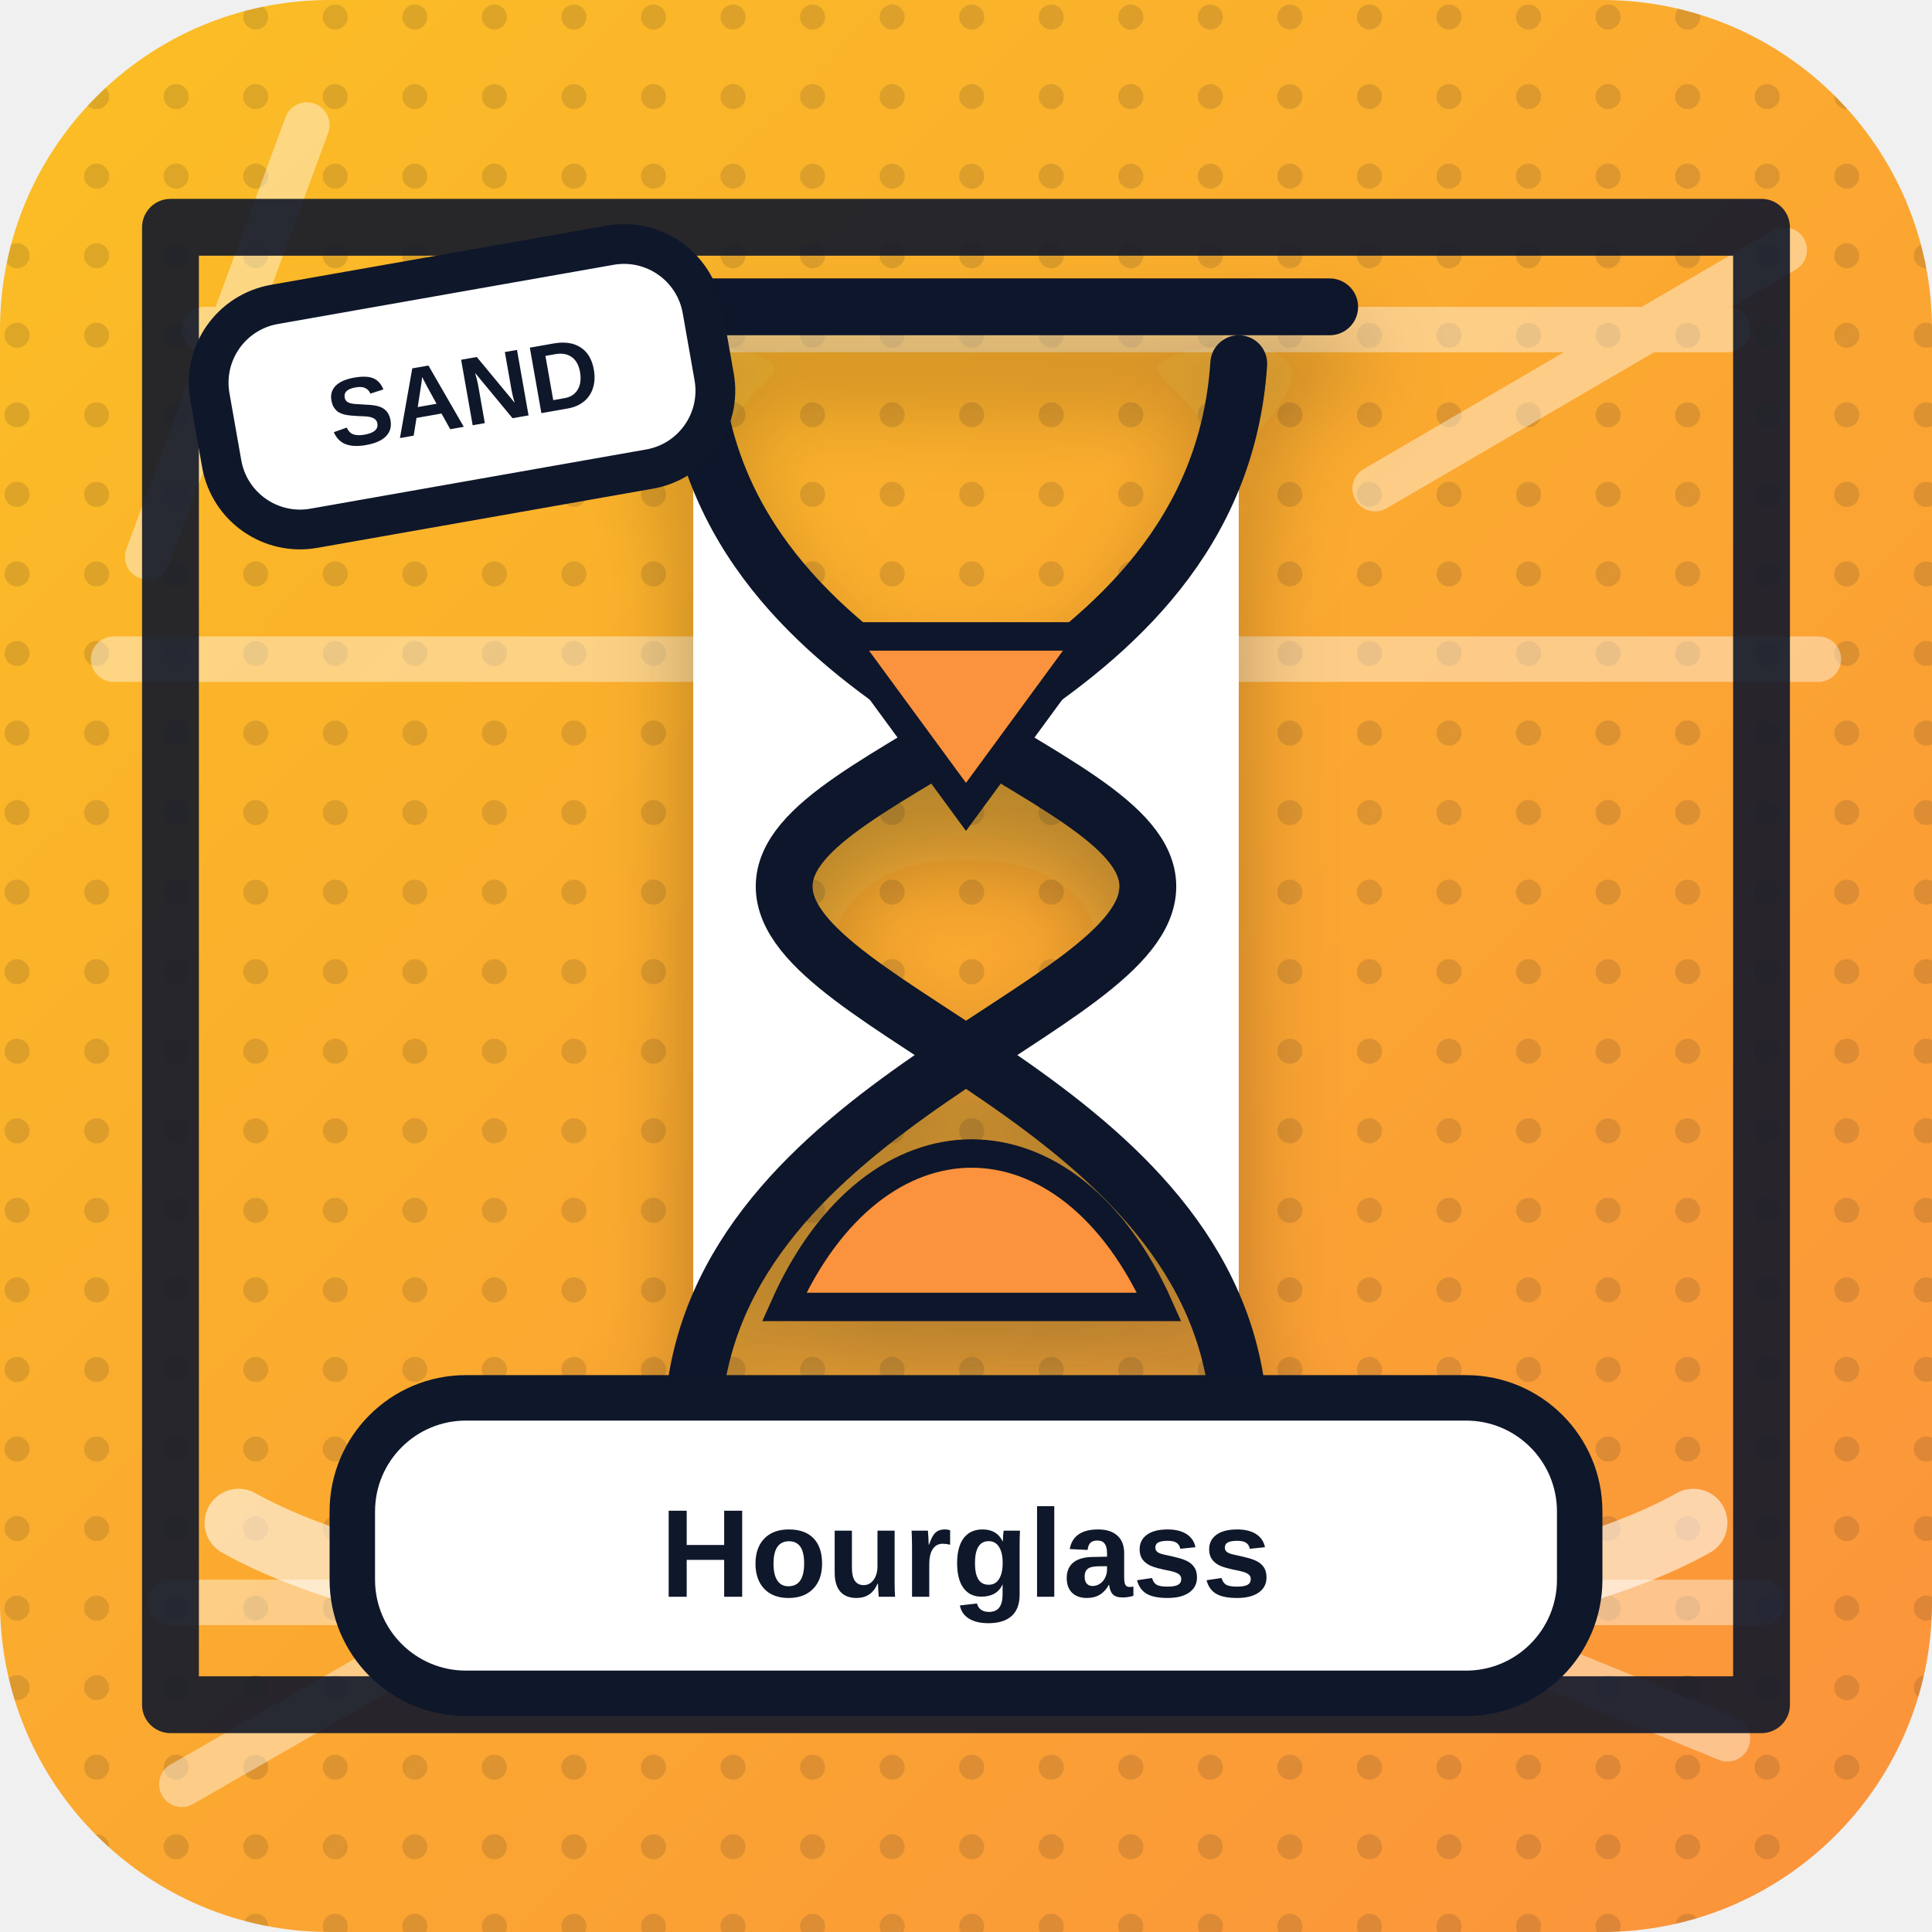
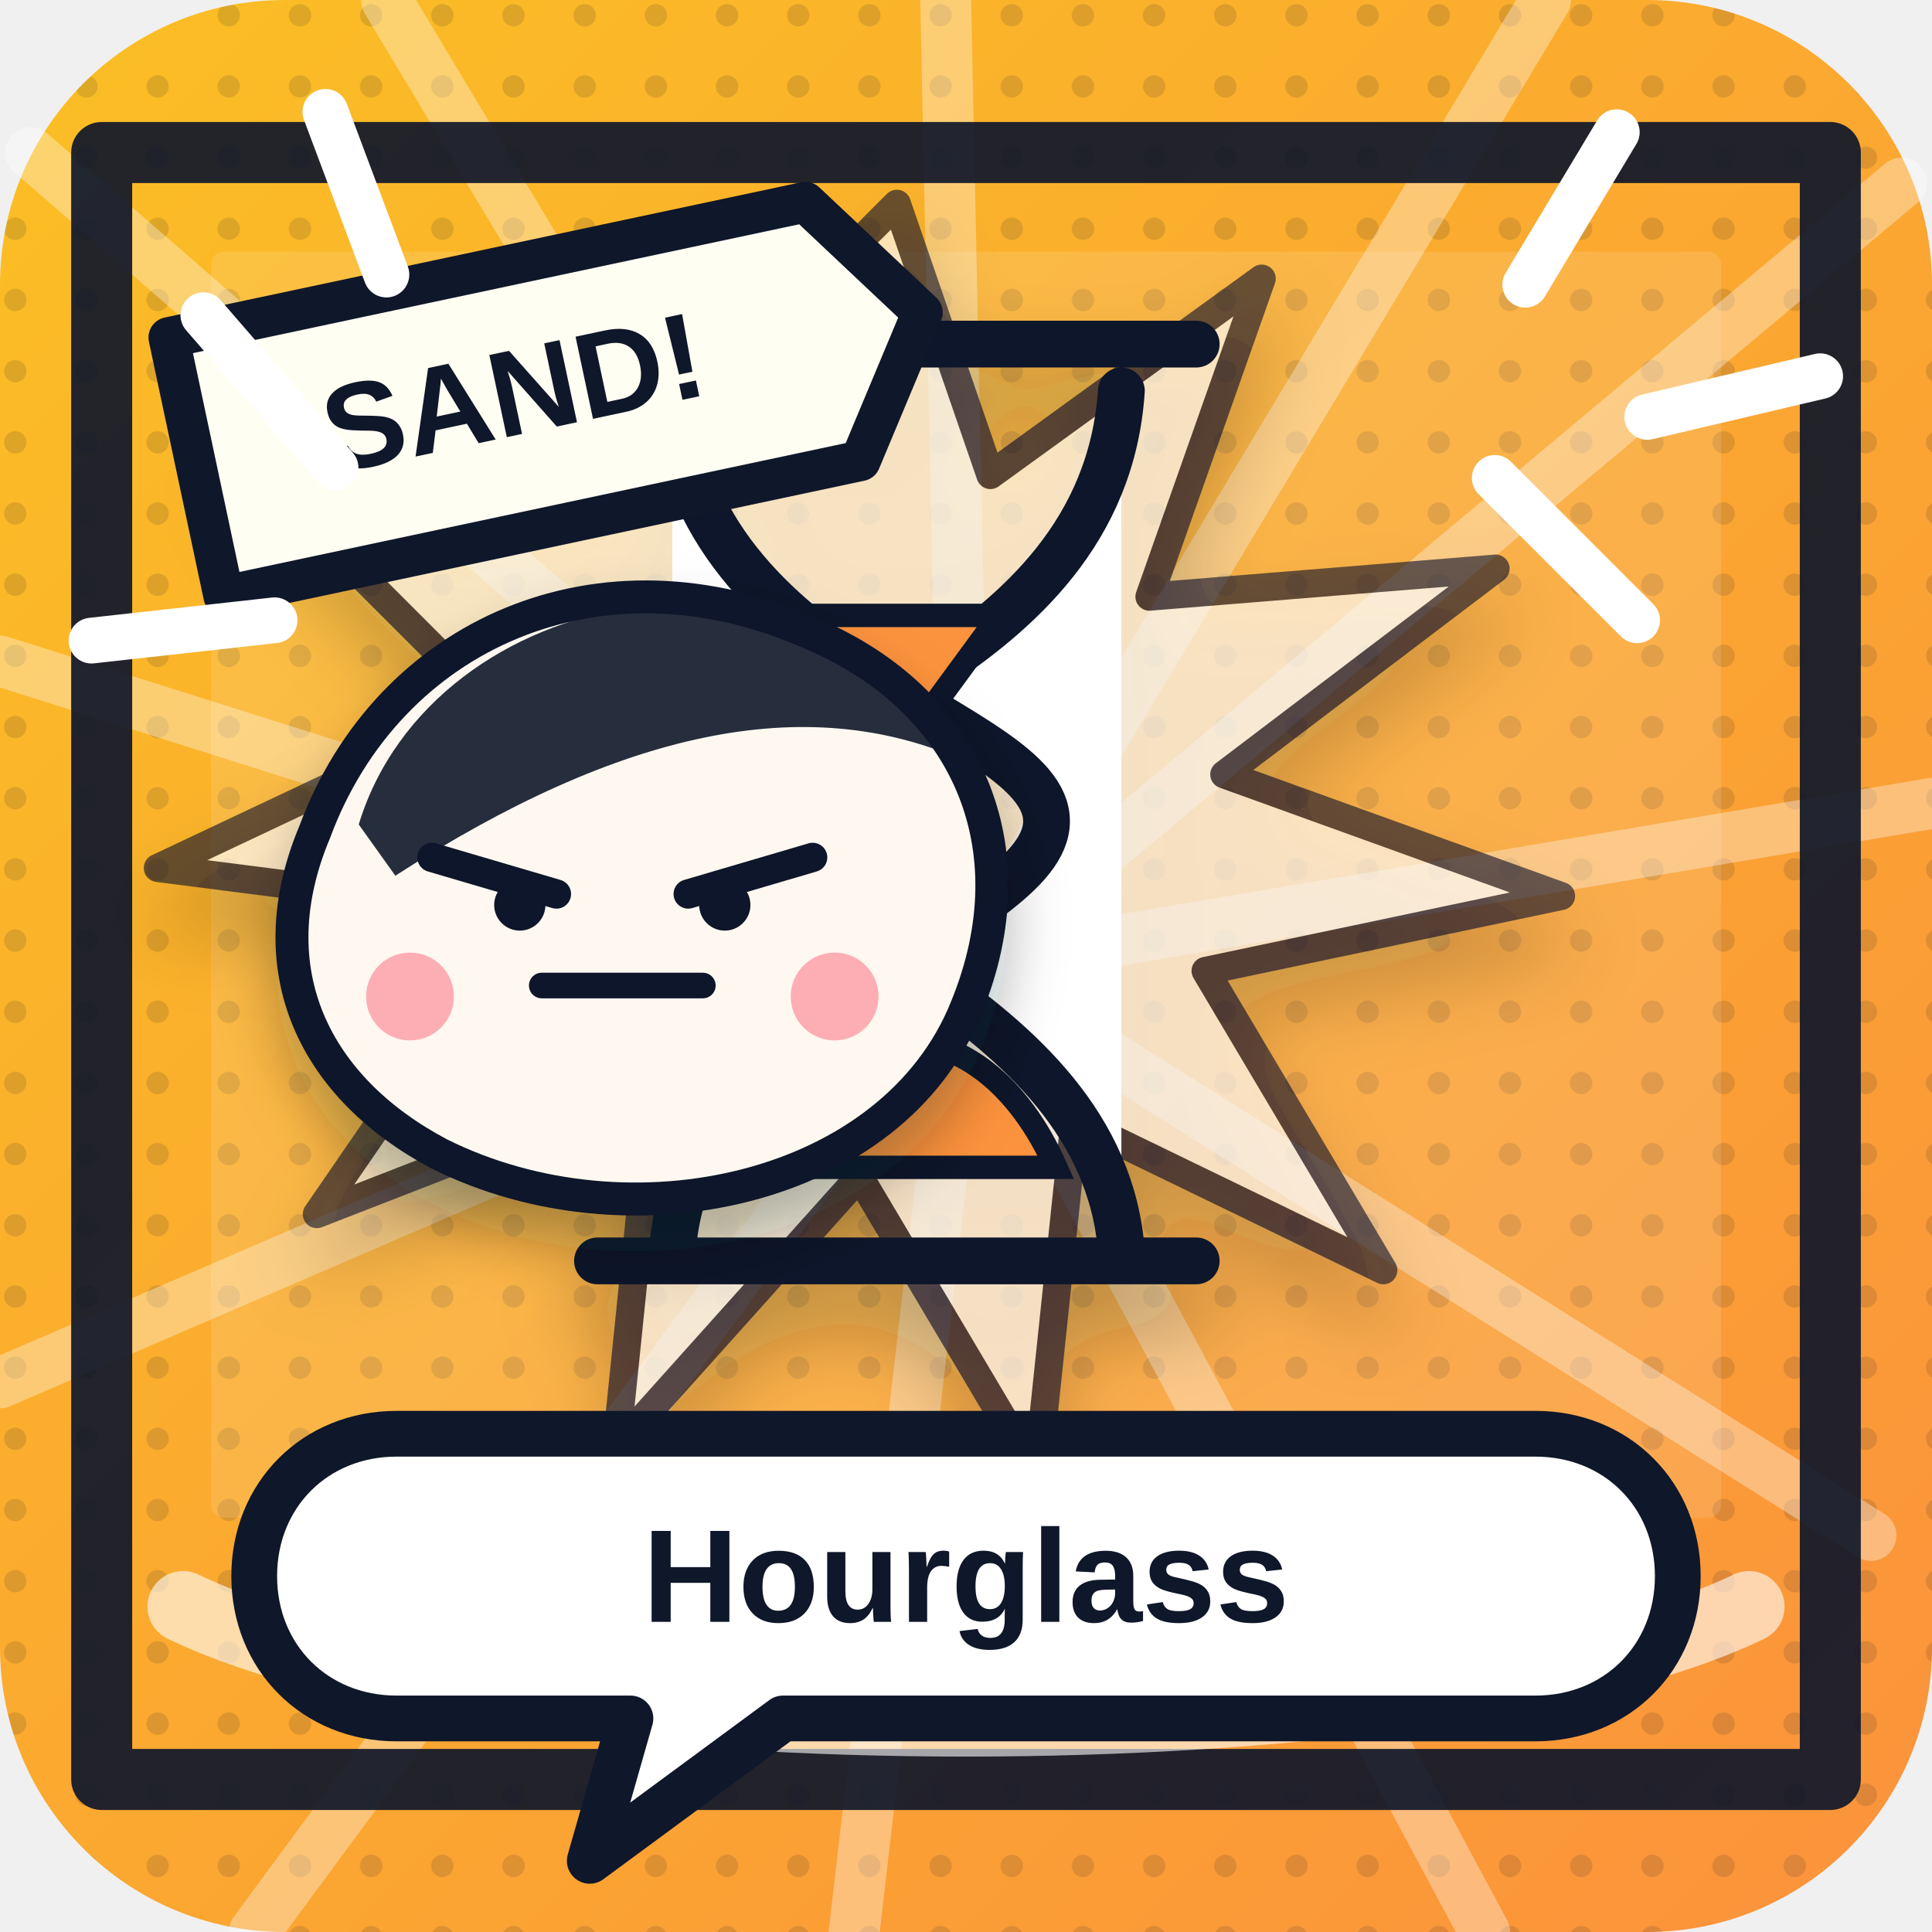
- <svg xmlns="http://www.w3.org/2000/svg" viewBox="0 0 340 340" role="img" aria-label="Hourglass manga classroom tool icon">
+ <svg xmlns="http://www.w3.org/2000/svg" viewBox="0 0 380 380" role="img" aria-label="Hourglass manga classroom tool icon">
  <defs>
    <linearGradient id="bg" x1="0" y1="0" x2="1" y2="1">
      <stop offset="0" stop-color="#fbbf24" />
      <stop offset="1" stop-color="#fb923c" />
    </linearGradient>
    <pattern id="dots" width="14" height="14" patternUnits="userSpaceOnUse">
      <circle cx="3" cy="3" r="2.2" fill="#0f172a" opacity=".13" />
    </pattern>
    <filter id="shadow" x="-20%" y="-20%" width="140%" height="140%">
      <feDropShadow dx="0" dy="10" stdDeviation="8" flood-color="#0f172a" flood-opacity=".28" />
    </filter>
  </defs>
-   <rect width="340" height="340" rx="58" fill="url(#bg)" />
-   <rect width="340" height="340" rx="58" fill="url(#dots)" />
-   <path d="M36 58h268M20 116h300M30 282h280M54 22l-28 76M314 44l-72 42M304 306l-88-36M32 314l94-54" stroke="#fff" stroke-width="8" stroke-linecap="round" opacity=".42" />
-   <path d="M30 40h280v260H30z" fill="none" stroke="#0f172a" stroke-width="10" stroke-linejoin="round" opacity=".9" />
-   <g filter="url(#shadow)">
+   <rect width="380" height="380" rx="56" fill="url(#bg)" />
+   <rect width="380" height="380" rx="56" fill="url(#dots)" />
+   <path d="M190 190L6 30M190 190L76 0M190 190L186 0M190 190L304 0M190 190L374 36M190 190L380 158M190 190L368 302M190 190L292 380M190 190L168 380M190 190L50 380M190 190L0 272M190 190L0 130" stroke="#fff" stroke-width="10" stroke-linecap="round" opacity=".34" />
+   <path d="M20 30h340v320H20z" fill="none" stroke="#0f172a" stroke-width="12" stroke-linejoin="round" opacity=".92" />
+   <path d="M44 52h292v244H44z" fill="#ffffff" opacity=".12" stroke="#ffffff" stroke-width="5" stroke-linejoin="round" />
+   <g transform="translate(20 18) scale(.92)" filter="url(#shadow)">
+     <path d="M170 24l20 58 58-42-24 68 74-6-58 44 72 26-76 16 38 64-66-32-8 76-38-64-52 58 8-78-72 28 44-64-78-10 72-34-54-54 72 14z" fill="#ffffff" opacity=".64" stroke="#0f172a" stroke-width="6" stroke-linejoin="round" />
    <path d="M106 54h128M106 250h128M122 64c4 60 80 70 80 92s-76 38-80 92M218 64c-4 60-80 70-80 92s76 38 80 92" fill="#ffffff" stroke="#0f172a" stroke-width="10" stroke-linecap="round" />
    <path d="M148 112h44l-22 30zM138 230c16-36 50-36 66 0z" fill="#fb923c" stroke="#0f172a" stroke-width="5" />
  </g>
-   <path d="M42 268c50 28 206 28 256 0" fill="none" stroke="#fff" stroke-width="12" stroke-linecap="round" opacity=".58" />
-   <rect x="62" y="246" width="216" height="52" rx="20" fill="#ffffff" stroke="#0f172a" stroke-width="8" />
-   <text x="170" y="281" text-anchor="middle" font-size="22" font-weight="900" fill="#0f172a" font-family="Arial Black, Arial">Hourglass</text>
-   <g transform="rotate(-10 82 72)">
-     <rect x="38" y="48" width="88" height="40" rx="14" fill="#ffffff" stroke="#0f172a" stroke-width="7" />
-     <text x="82" y="75" text-anchor="middle" font-size="17" font-weight="900" fill="#0f172a" font-family="Arial Black, Arial">SAND</text>
+   <g transform="translate(0 34) scale(.72)" filter="url(#shadow)">
+     <g>
+       <path d="M86 180c20-54 78-80 136-54 42 18 60 58 42 102-20 50-92 66-144 40-34-18-50-50-34-88z" fill="#fff8f0" stroke="#0f172a" stroke-width="9" />
+       <path d="M98 178c20-66 124-86 164-18-42-18-92-8-154 32z" fill="#0f172a" opacity=".9" />
+       <path d="M118 187l34 10M222 187l-34 10" stroke="#0f172a" stroke-width="8" stroke-linecap="round" />
+       <circle cx="142" cy="200" r="7" fill="#0f172a" />
+       <circle cx="198" cy="200" r="7" fill="#0f172a" />
+       <path d="M148 222h44" stroke="#0f172a" stroke-width="7" stroke-linecap="round" />
+       <circle cx="112" cy="225" r="12" fill="#fb7185" opacity=".55" />
+       <circle cx="228" cy="225" r="12" fill="#fb7185" opacity=".55" />
+     </g>
  </g>
+   <path d="M36 316c62 30 246 30 308 0" fill="none" stroke="#fff" stroke-width="14" stroke-linecap="round" opacity=".6" />
+   <path d="M78 282h224c16 0 28 12 28 28s-12 28-28 28H154l-38 28 8-28H78c-16 0-28-12-28-28s12-28 28-28z" fill="#ffffff" stroke="#0f172a" stroke-width="9" stroke-linejoin="round" />
+   <text x="190" y="319" text-anchor="middle" font-size="26" font-weight="900" fill="#0f172a" font-family="Arial Black, Arial">Hourglass</text>
+   <g transform="rotate(-12 104 82)">
+     <path d="M38 52h128l18 26-18 26H38z" fill="#fffef2" stroke="#0f172a" stroke-width="8" stroke-linejoin="round" />
+     <text x="102" y="85" text-anchor="middle" font-size="24" font-weight="900" fill="#0f172a" font-family="Arial Black, Arial">SAND!</text>
+   </g>
+   <path d="M300 56l18-30M324 82l34-8M294 94l28 28M66 92L40 62M54 122l-36 4M76 54L64 22" stroke="#fff" stroke-width="9" stroke-linecap="round" />
</svg>
